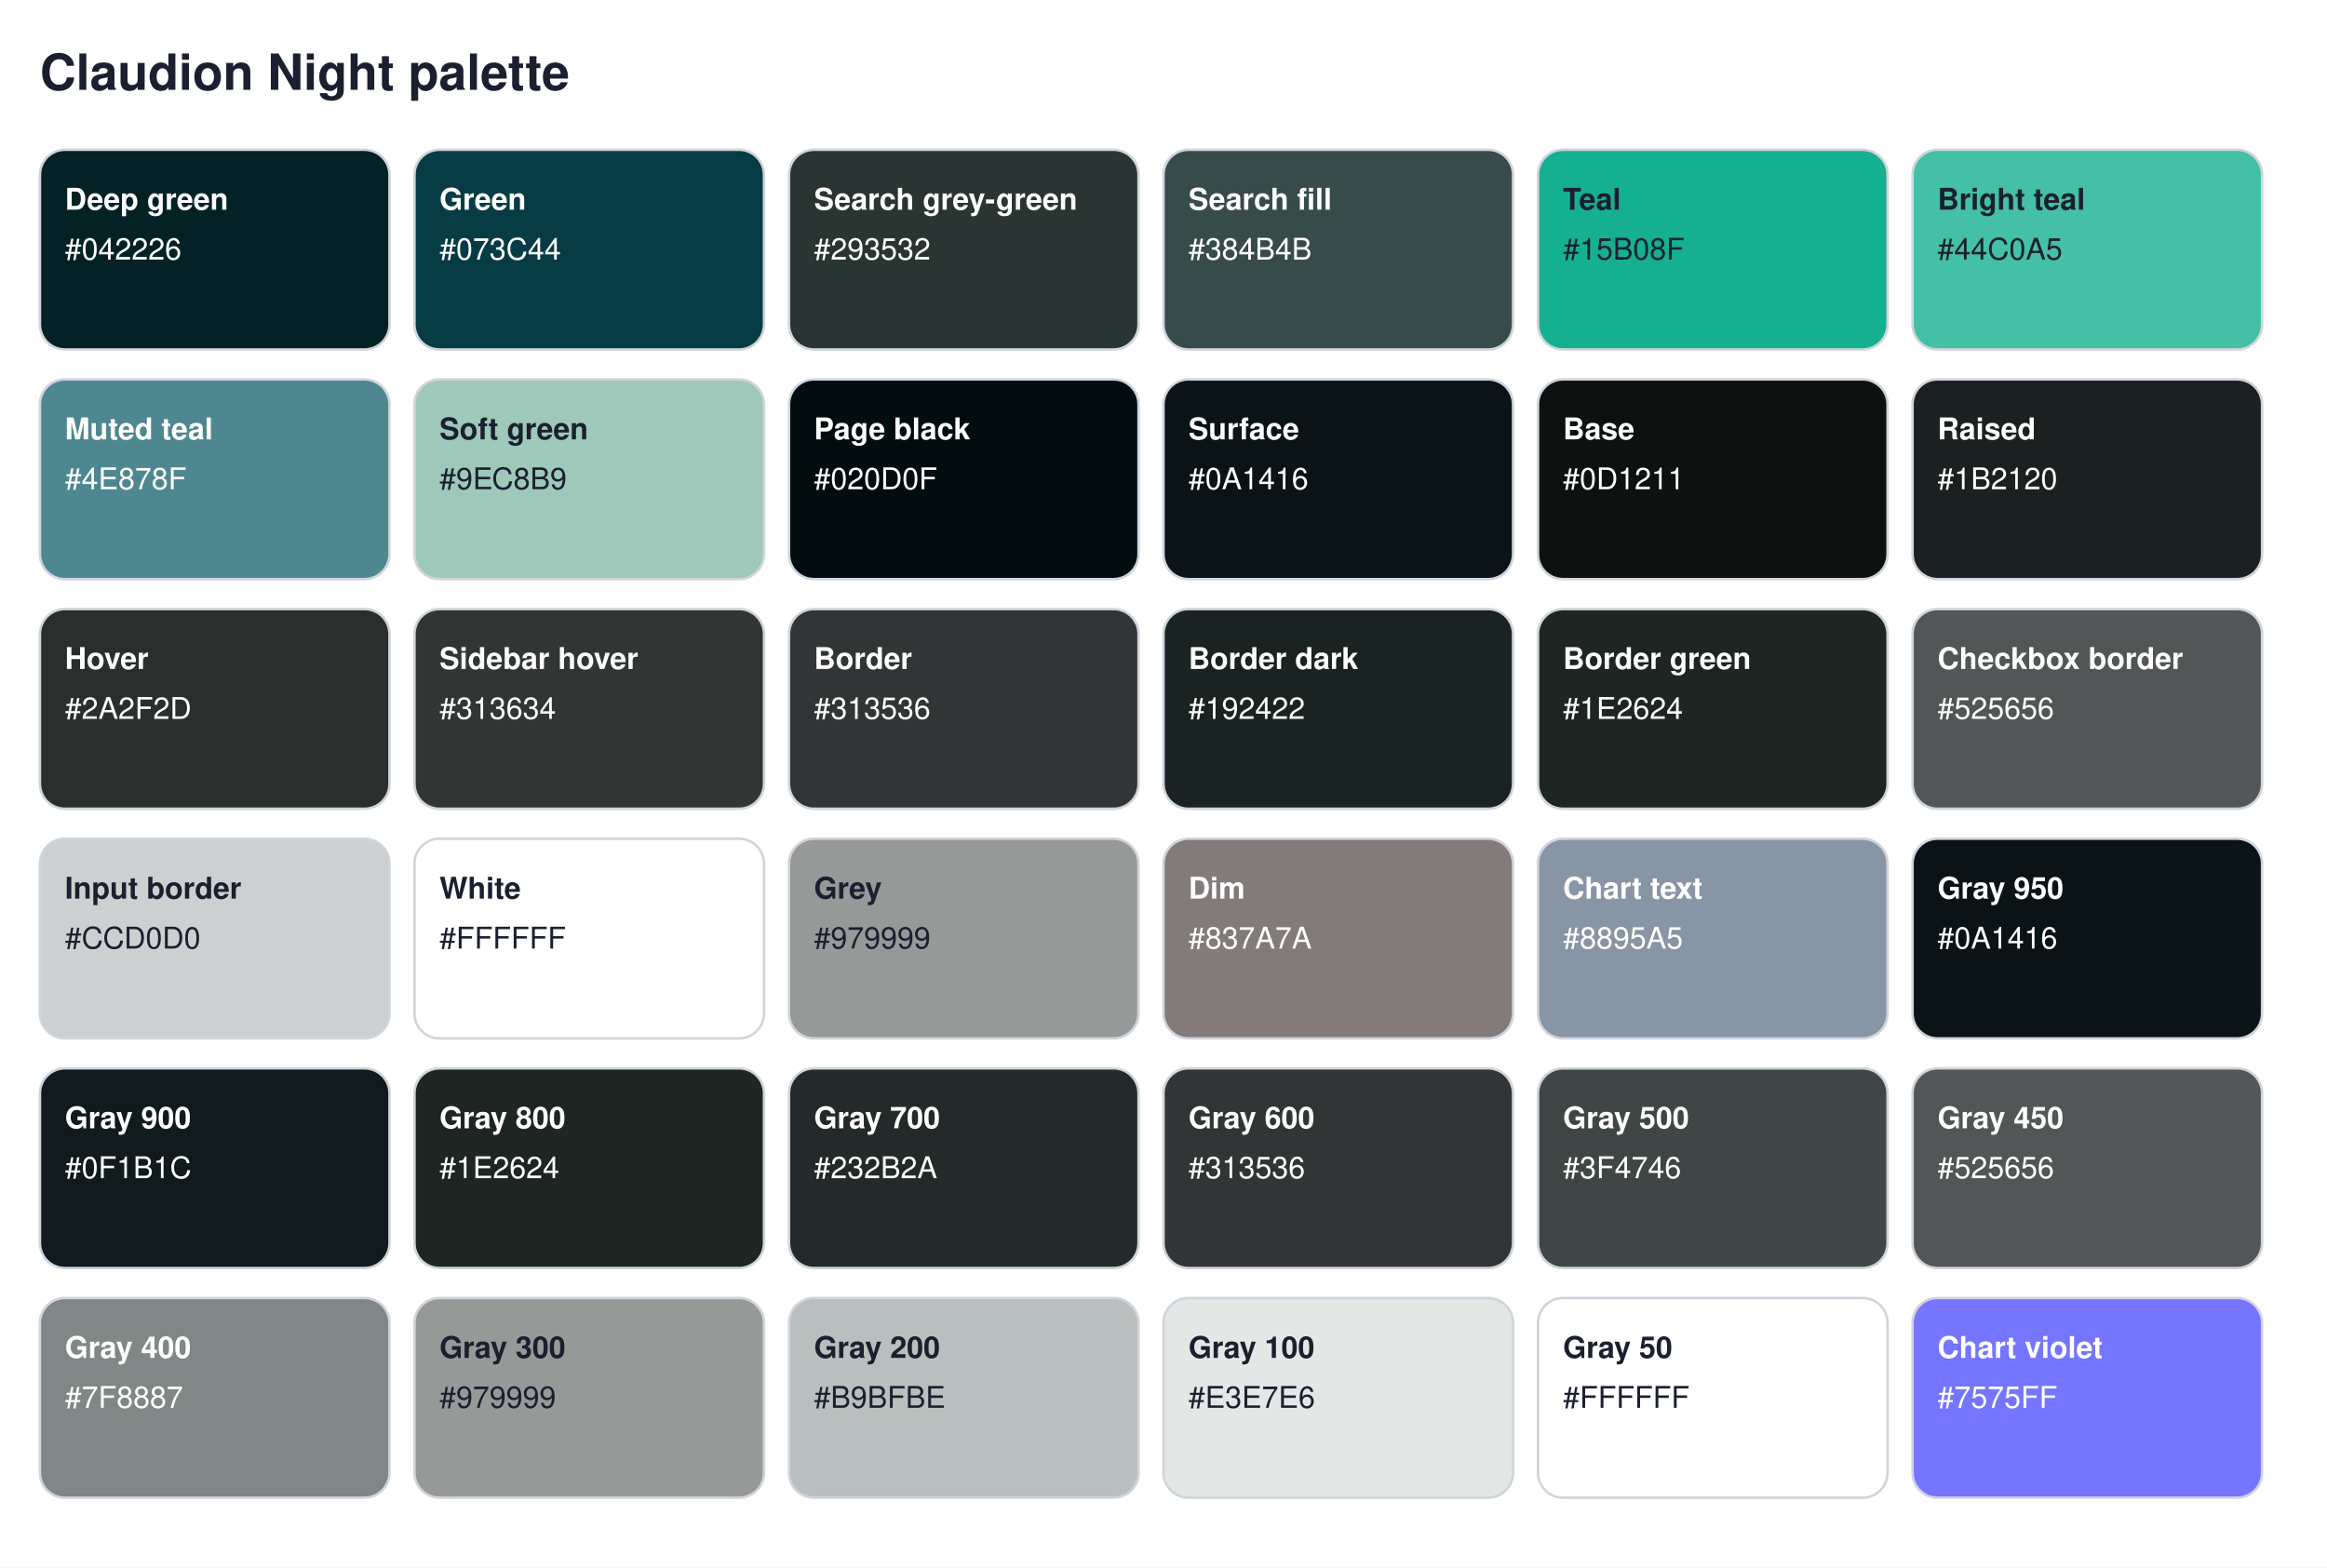
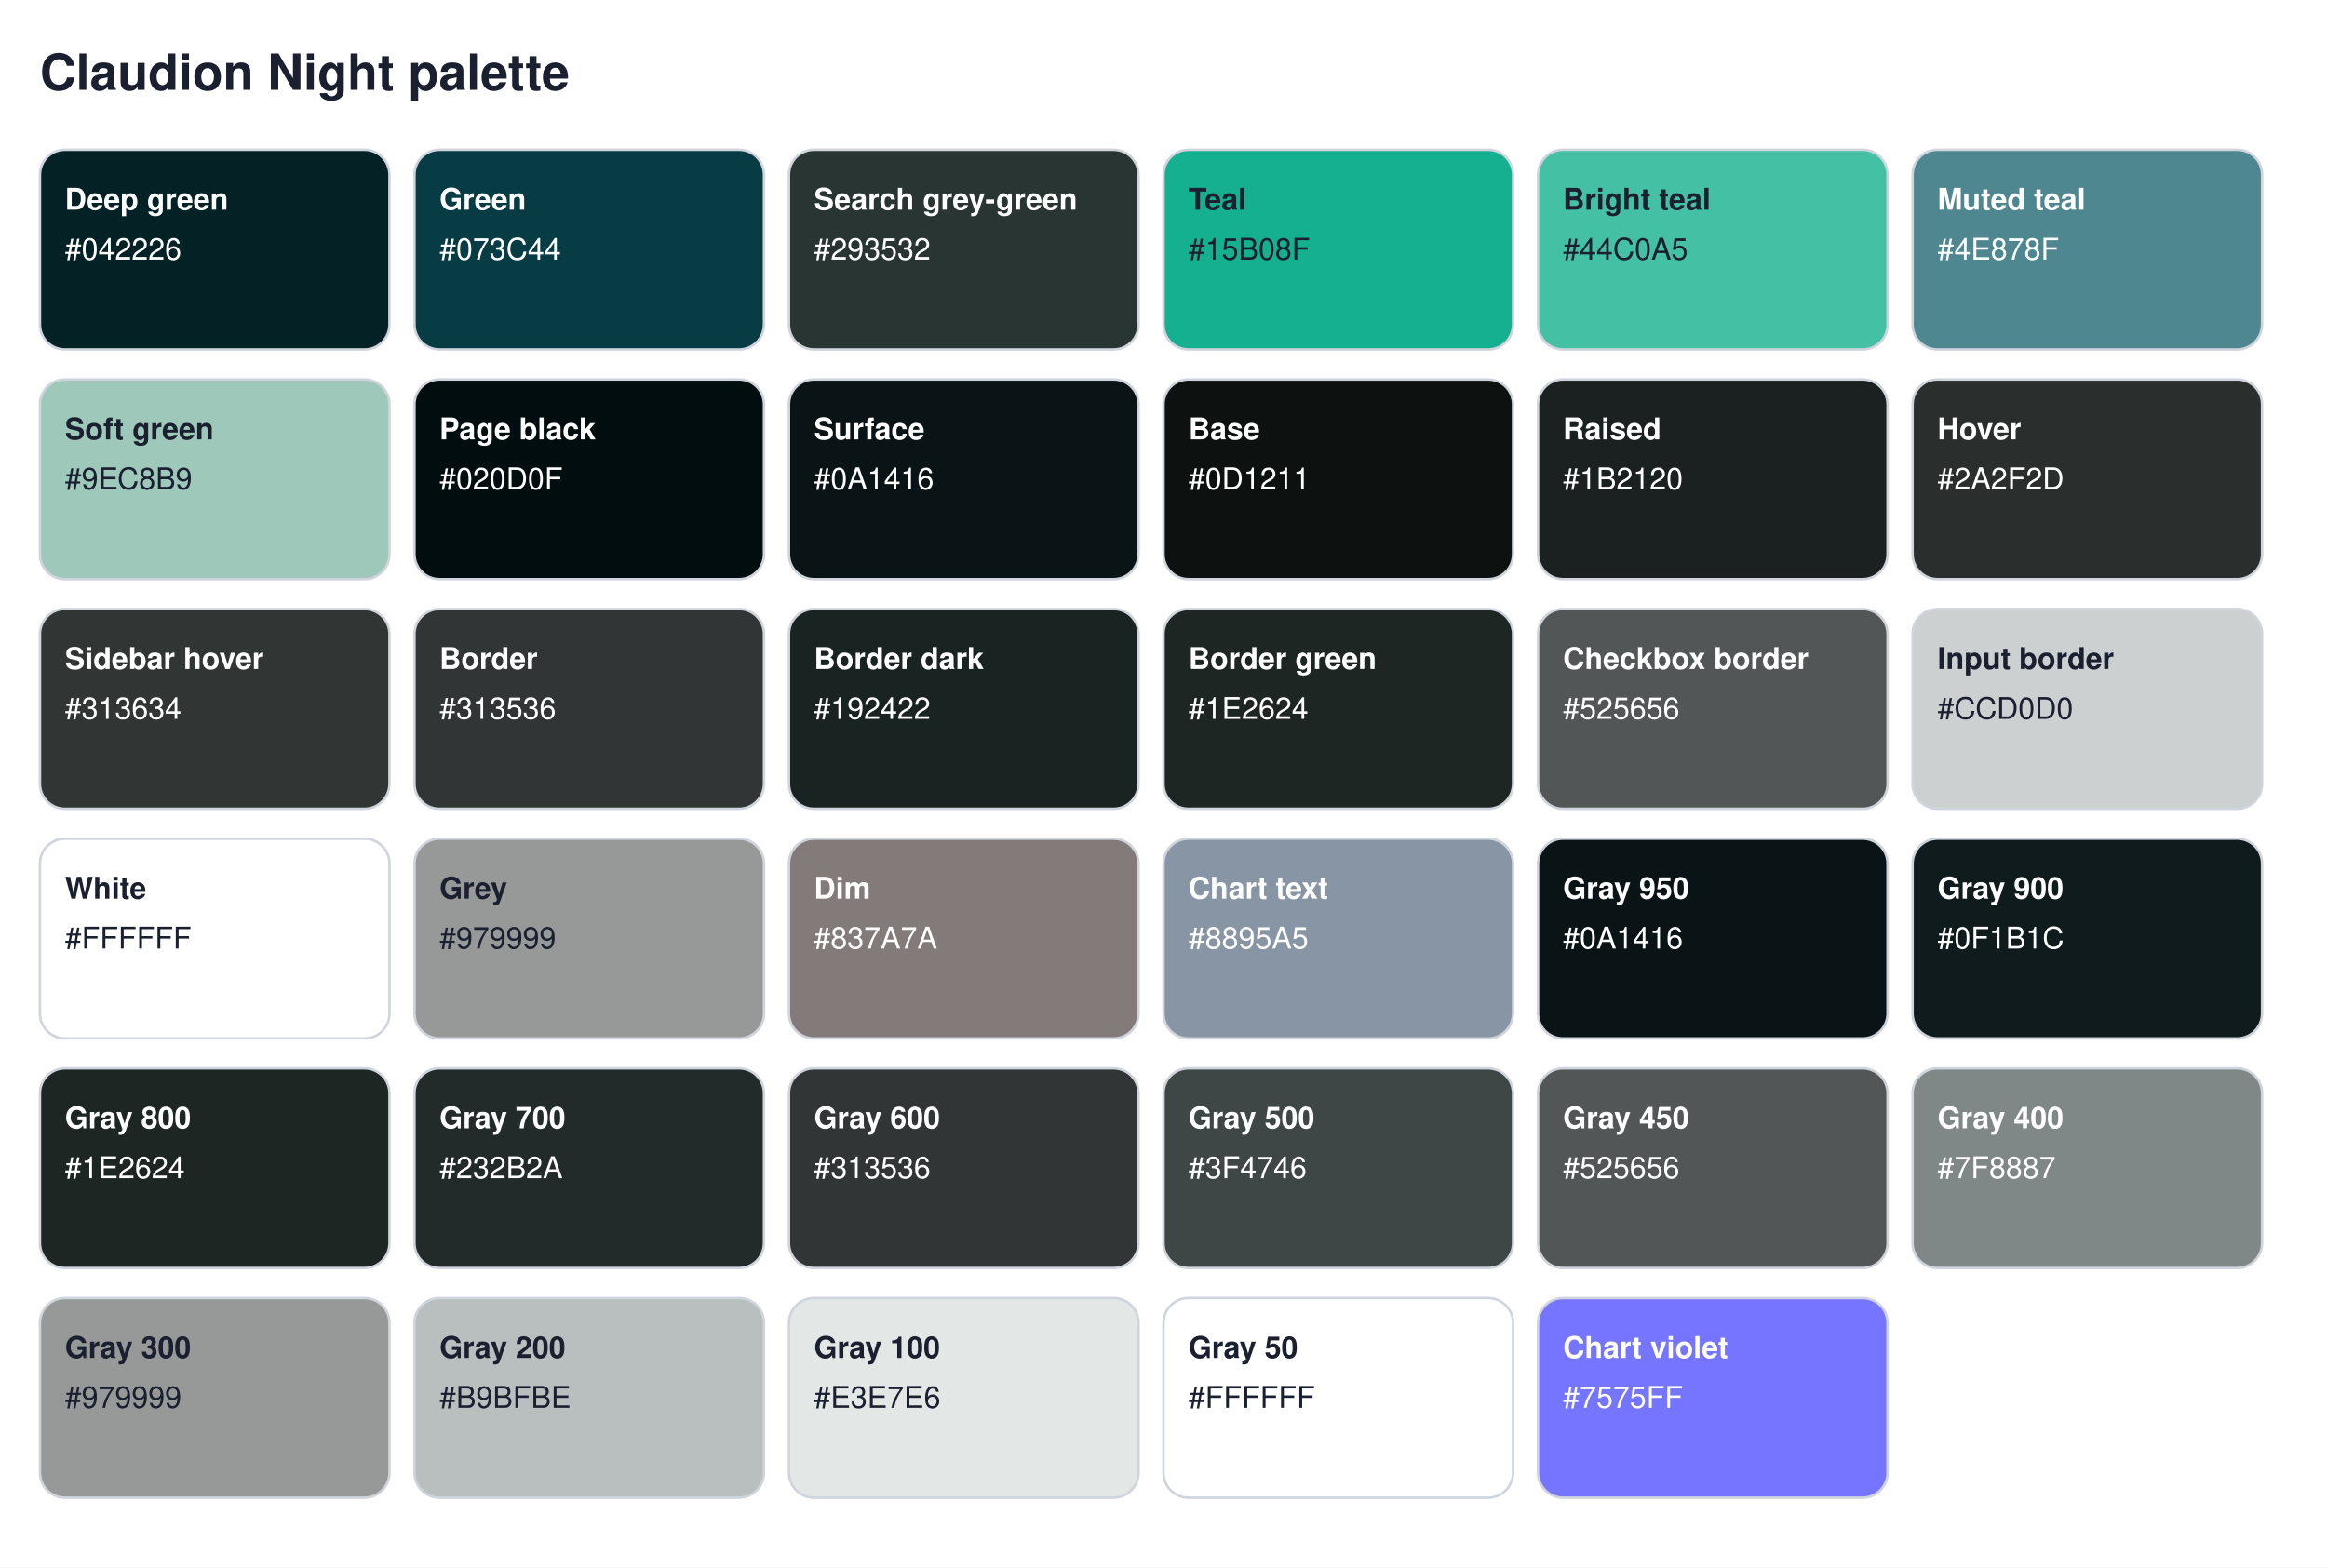
<svg xmlns="http://www.w3.org/2000/svg" width="932" height="628" viewBox="0 0 932 628" font-family="Helvetica, Arial, sans-serif">
  <rect width="932" height="628" fill="#ffffff" />
  <text x="16" y="36" font-size="20" font-weight="700" fill="#1b2030">Claudion Night palette</text>
  <rect x="16" y="60" width="140" height="80" rx="10" fill="#042226" stroke="#d0d4dc" />
  <text x="26" y="84" font-size="12" font-weight="700" fill="#ffffff">Deep green</text>
  <text x="26" y="104" font-size="12" fill="#ffffff">#042226</text>
  <rect x="166" y="60" width="140" height="80" rx="10" fill="#073c44" stroke="#d0d4dc" />
  <text x="176" y="84" font-size="12" font-weight="700" fill="#ffffff">Green</text>
  <text x="176" y="104" font-size="12" fill="#ffffff">#073C44</text>
  <rect x="316" y="60" width="140" height="80" rx="10" fill="#293532" stroke="#d0d4dc" />
  <text x="326" y="84" font-size="12" font-weight="700" fill="#ffffff">Search grey-green</text>
  <text x="326" y="104" font-size="12" fill="#ffffff">#293532</text>
-   <rect x="466" y="60" width="140" height="80" rx="10" fill="#384b4b" stroke="#d0d4dc" />
-   <text x="476" y="84" font-size="12" font-weight="700" fill="#ffffff">Search fill</text>
-   <text x="476" y="104" font-size="12" fill="#ffffff">#384B4B</text>
-   <rect x="616" y="60" width="140" height="80" rx="10" fill="#15b08f" stroke="#d0d4dc" />
-   <text x="626" y="84" font-size="12" font-weight="700" fill="#1b2030">Teal</text>
-   <text x="626" y="104" font-size="12" fill="#1b2030">#15B08F</text>
-   <rect x="766" y="60" width="140" height="80" rx="10" fill="#44c0a5" stroke="#d0d4dc" />
-   <text x="776" y="84" font-size="12" font-weight="700" fill="#1b2030">Bright teal</text>
-   <text x="776" y="104" font-size="12" fill="#1b2030">#44C0A5</text>
-   <rect x="16" y="152" width="140" height="80" rx="10" fill="#4e878f" stroke="#d0d4dc" />
-   <text x="26" y="176" font-size="12" font-weight="700" fill="#ffffff">Muted teal</text>
-   <text x="26" y="196" font-size="12" fill="#ffffff">#4E878F</text>
-   <rect x="166" y="152" width="140" height="80" rx="10" fill="#9ec8b9" stroke="#d0d4dc" />
-   <text x="176" y="176" font-size="12" font-weight="700" fill="#1b2030">Soft green</text>
-   <text x="176" y="196" font-size="12" fill="#1b2030">#9EC8B9</text>
-   <rect x="316" y="152" width="140" height="80" rx="10" fill="#020d0f" stroke="#d0d4dc" />
-   <text x="326" y="176" font-size="12" font-weight="700" fill="#ffffff">Page black</text>
-   <text x="326" y="196" font-size="12" fill="#ffffff">#020D0F</text>
-   <rect x="466" y="152" width="140" height="80" rx="10" fill="#0a1416" stroke="#d0d4dc" />
-   <text x="476" y="176" font-size="12" font-weight="700" fill="#ffffff">Surface</text>
-   <text x="476" y="196" font-size="12" fill="#ffffff">#0A1416</text>
-   <rect x="616" y="152" width="140" height="80" rx="10" fill="#0d1211" stroke="#d0d4dc" />
-   <text x="626" y="176" font-size="12" font-weight="700" fill="#ffffff">Base</text>
-   <text x="626" y="196" font-size="12" fill="#ffffff">#0D1211</text>
-   <rect x="766" y="152" width="140" height="80" rx="10" fill="#1b2120" stroke="#d0d4dc" />
-   <text x="776" y="176" font-size="12" font-weight="700" fill="#ffffff">Raised</text>
-   <text x="776" y="196" font-size="12" fill="#ffffff">#1B2120</text>
-   <rect x="16" y="244" width="140" height="80" rx="10" fill="#2a2f2d" stroke="#d0d4dc" />
-   <text x="26" y="268" font-size="12" font-weight="700" fill="#ffffff">Hover</text>
-   <text x="26" y="288" font-size="12" fill="#ffffff">#2A2F2D</text>
-   <rect x="166" y="244" width="140" height="80" rx="10" fill="#313634" stroke="#d0d4dc" />
-   <text x="176" y="268" font-size="12" font-weight="700" fill="#ffffff">Sidebar hover</text>
-   <text x="176" y="288" font-size="12" fill="#ffffff">#313634</text>
-   <rect x="316" y="244" width="140" height="80" rx="10" fill="#313536" stroke="#d0d4dc" />
-   <text x="326" y="268" font-size="12" font-weight="700" fill="#ffffff">Border</text>
-   <text x="326" y="288" font-size="12" fill="#ffffff">#313536</text>
-   <rect x="466" y="244" width="140" height="80" rx="10" fill="#192422" stroke="#d0d4dc" />
-   <text x="476" y="268" font-size="12" font-weight="700" fill="#ffffff">Border dark</text>
-   <text x="476" y="288" font-size="12" fill="#ffffff">#192422</text>
-   <rect x="616" y="244" width="140" height="80" rx="10" fill="#1e2624" stroke="#d0d4dc" />
-   <text x="626" y="268" font-size="12" font-weight="700" fill="#ffffff">Border green</text>
-   <text x="626" y="288" font-size="12" fill="#ffffff">#1E2624</text>
-   <rect x="766" y="244" width="140" height="80" rx="10" fill="#525656" stroke="#d0d4dc" />
-   <text x="776" y="268" font-size="12" font-weight="700" fill="#ffffff">Checkbox border</text>
-   <text x="776" y="288" font-size="12" fill="#ffffff">#525656</text>
-   <rect x="16" y="336" width="140" height="80" rx="10" fill="#ccd0d0" stroke="#d0d4dc" />
-   <text x="26" y="360" font-size="12" font-weight="700" fill="#1b2030">Input border</text>
-   <text x="26" y="380" font-size="12" fill="#1b2030">#CCD0D0</text>
-   <rect x="166" y="336" width="140" height="80" rx="10" fill="#ffffff" stroke="#d0d4dc" />
-   <text x="176" y="360" font-size="12" font-weight="700" fill="#1b2030">White</text>
-   <text x="176" y="380" font-size="12" fill="#1b2030">#FFFFFF</text>
-   <rect x="316" y="336" width="140" height="80" rx="10" fill="#979999" stroke="#d0d4dc" />
-   <text x="326" y="360" font-size="12" font-weight="700" fill="#1b2030">Grey</text>
-   <text x="326" y="380" font-size="12" fill="#1b2030">#979999</text>
-   <rect x="466" y="336" width="140" height="80" rx="10" fill="#837a7a" stroke="#d0d4dc" />
-   <text x="476" y="360" font-size="12" font-weight="700" fill="#ffffff">Dim</text>
-   <text x="476" y="380" font-size="12" fill="#ffffff">#837A7A</text>
-   <rect x="616" y="336" width="140" height="80" rx="10" fill="#8895a5" stroke="#d0d4dc" />
-   <text x="626" y="360" font-size="12" font-weight="700" fill="#ffffff">Chart text</text>
-   <text x="626" y="380" font-size="12" fill="#ffffff">#8895A5</text>
-   <rect x="766" y="336" width="140" height="80" rx="10" fill="#0a1416" stroke="#d0d4dc" />
-   <text x="776" y="360" font-size="12" font-weight="700" fill="#ffffff">Gray 950</text>
-   <text x="776" y="380" font-size="12" fill="#ffffff">#0A1416</text>
-   <rect x="16" y="428" width="140" height="80" rx="10" fill="#0f1b1c" stroke="#d0d4dc" />
-   <text x="26" y="452" font-size="12" font-weight="700" fill="#ffffff">Gray 900</text>
-   <text x="26" y="472" font-size="12" fill="#ffffff">#0F1B1C</text>
-   <rect x="166" y="428" width="140" height="80" rx="10" fill="#1e2624" stroke="#d0d4dc" />
-   <text x="176" y="452" font-size="12" font-weight="700" fill="#ffffff">Gray 800</text>
-   <text x="176" y="472" font-size="12" fill="#ffffff">#1E2624</text>
-   <rect x="316" y="428" width="140" height="80" rx="10" fill="#232b2a" stroke="#d0d4dc" />
-   <text x="326" y="452" font-size="12" font-weight="700" fill="#ffffff">Gray 700</text>
-   <text x="326" y="472" font-size="12" fill="#ffffff">#232B2A</text>
-   <rect x="466" y="428" width="140" height="80" rx="10" fill="#313536" stroke="#d0d4dc" />
-   <text x="476" y="452" font-size="12" font-weight="700" fill="#ffffff">Gray 600</text>
-   <text x="476" y="472" font-size="12" fill="#ffffff">#313536</text>
-   <rect x="616" y="428" width="140" height="80" rx="10" fill="#3f4746" stroke="#d0d4dc" />
-   <text x="626" y="452" font-size="12" font-weight="700" fill="#ffffff">Gray 500</text>
-   <text x="626" y="472" font-size="12" fill="#ffffff">#3F4746</text>
-   <rect x="766" y="428" width="140" height="80" rx="10" fill="#525656" stroke="#d0d4dc" />
-   <text x="776" y="452" font-size="12" font-weight="700" fill="#ffffff">Gray 450</text>
-   <text x="776" y="472" font-size="12" fill="#ffffff">#525656</text>
-   <rect x="16" y="520" width="140" height="80" rx="10" fill="#7f8887" stroke="#d0d4dc" />
-   <text x="26" y="544" font-size="12" font-weight="700" fill="#ffffff">Gray 400</text>
-   <text x="26" y="564" font-size="12" fill="#ffffff">#7F8887</text>
-   <rect x="166" y="520" width="140" height="80" rx="10" fill="#979999" stroke="#d0d4dc" />
-   <text x="176" y="544" font-size="12" font-weight="700" fill="#1b2030">Gray 300</text>
-   <text x="176" y="564" font-size="12" fill="#1b2030">#979999</text>
-   <rect x="316" y="520" width="140" height="80" rx="10" fill="#b9bfbe" stroke="#d0d4dc" />
-   <text x="326" y="544" font-size="12" font-weight="700" fill="#1b2030">Gray 200</text>
-   <text x="326" y="564" font-size="12" fill="#1b2030">#B9BFBE</text>
-   <rect x="466" y="520" width="140" height="80" rx="10" fill="#e3e7e6" stroke="#d0d4dc" />
-   <text x="476" y="544" font-size="12" font-weight="700" fill="#1b2030">Gray 100</text>
-   <text x="476" y="564" font-size="12" fill="#1b2030">#E3E7E6</text>
-   <rect x="616" y="520" width="140" height="80" rx="10" fill="#ffffff" stroke="#d0d4dc" />
-   <text x="626" y="544" font-size="12" font-weight="700" fill="#1b2030">Gray 50</text>
-   <text x="626" y="564" font-size="12" fill="#1b2030">#FFFFFF</text>
-   <rect x="766" y="520" width="140" height="80" rx="10" fill="#7575ff" stroke="#d0d4dc" />
-   <text x="776" y="544" font-size="12" font-weight="700" fill="#ffffff">Chart violet</text>
-   <text x="776" y="564" font-size="12" fill="#ffffff">#7575FF</text>
+   <rect x="466" y="60" width="140" height="80" rx="10" fill="#15b08f" stroke="#d0d4dc" />
+   <text x="476" y="84" font-size="12" font-weight="700" fill="#1b2030">Teal</text>
+   <text x="476" y="104" font-size="12" fill="#1b2030">#15B08F</text>
+   <rect x="616" y="60" width="140" height="80" rx="10" fill="#44c0a5" stroke="#d0d4dc" />
+   <text x="626" y="84" font-size="12" font-weight="700" fill="#1b2030">Bright teal</text>
+   <text x="626" y="104" font-size="12" fill="#1b2030">#44C0A5</text>
+   <rect x="766" y="60" width="140" height="80" rx="10" fill="#4e878f" stroke="#d0d4dc" />
+   <text x="776" y="84" font-size="12" font-weight="700" fill="#ffffff">Muted teal</text>
+   <text x="776" y="104" font-size="12" fill="#ffffff">#4E878F</text>
+   <rect x="16" y="152" width="140" height="80" rx="10" fill="#9ec8b9" stroke="#d0d4dc" />
+   <text x="26" y="176" font-size="12" font-weight="700" fill="#1b2030">Soft green</text>
+   <text x="26" y="196" font-size="12" fill="#1b2030">#9EC8B9</text>
+   <rect x="166" y="152" width="140" height="80" rx="10" fill="#020d0f" stroke="#d0d4dc" />
+   <text x="176" y="176" font-size="12" font-weight="700" fill="#ffffff">Page black</text>
+   <text x="176" y="196" font-size="12" fill="#ffffff">#020D0F</text>
+   <rect x="316" y="152" width="140" height="80" rx="10" fill="#0a1416" stroke="#d0d4dc" />
+   <text x="326" y="176" font-size="12" font-weight="700" fill="#ffffff">Surface</text>
+   <text x="326" y="196" font-size="12" fill="#ffffff">#0A1416</text>
+   <rect x="466" y="152" width="140" height="80" rx="10" fill="#0d1211" stroke="#d0d4dc" />
+   <text x="476" y="176" font-size="12" font-weight="700" fill="#ffffff">Base</text>
+   <text x="476" y="196" font-size="12" fill="#ffffff">#0D1211</text>
+   <rect x="616" y="152" width="140" height="80" rx="10" fill="#1b2120" stroke="#d0d4dc" />
+   <text x="626" y="176" font-size="12" font-weight="700" fill="#ffffff">Raised</text>
+   <text x="626" y="196" font-size="12" fill="#ffffff">#1B2120</text>
+   <rect x="766" y="152" width="140" height="80" rx="10" fill="#2a2f2d" stroke="#d0d4dc" />
+   <text x="776" y="176" font-size="12" font-weight="700" fill="#ffffff">Hover</text>
+   <text x="776" y="196" font-size="12" fill="#ffffff">#2A2F2D</text>
+   <rect x="16" y="244" width="140" height="80" rx="10" fill="#313634" stroke="#d0d4dc" />
+   <text x="26" y="268" font-size="12" font-weight="700" fill="#ffffff">Sidebar hover</text>
+   <text x="26" y="288" font-size="12" fill="#ffffff">#313634</text>
+   <rect x="166" y="244" width="140" height="80" rx="10" fill="#313536" stroke="#d0d4dc" />
+   <text x="176" y="268" font-size="12" font-weight="700" fill="#ffffff">Border</text>
+   <text x="176" y="288" font-size="12" fill="#ffffff">#313536</text>
+   <rect x="316" y="244" width="140" height="80" rx="10" fill="#192422" stroke="#d0d4dc" />
+   <text x="326" y="268" font-size="12" font-weight="700" fill="#ffffff">Border dark</text>
+   <text x="326" y="288" font-size="12" fill="#ffffff">#192422</text>
+   <rect x="466" y="244" width="140" height="80" rx="10" fill="#1e2624" stroke="#d0d4dc" />
+   <text x="476" y="268" font-size="12" font-weight="700" fill="#ffffff">Border green</text>
+   <text x="476" y="288" font-size="12" fill="#ffffff">#1E2624</text>
+   <rect x="616" y="244" width="140" height="80" rx="10" fill="#525656" stroke="#d0d4dc" />
+   <text x="626" y="268" font-size="12" font-weight="700" fill="#ffffff">Checkbox border</text>
+   <text x="626" y="288" font-size="12" fill="#ffffff">#525656</text>
+   <rect x="766" y="244" width="140" height="80" rx="10" fill="#ccd0d0" stroke="#d0d4dc" />
+   <text x="776" y="268" font-size="12" font-weight="700" fill="#1b2030">Input border</text>
+   <text x="776" y="288" font-size="12" fill="#1b2030">#CCD0D0</text>
+   <rect x="16" y="336" width="140" height="80" rx="10" fill="#ffffff" stroke="#d0d4dc" />
+   <text x="26" y="360" font-size="12" font-weight="700" fill="#1b2030">White</text>
+   <text x="26" y="380" font-size="12" fill="#1b2030">#FFFFFF</text>
+   <rect x="166" y="336" width="140" height="80" rx="10" fill="#979999" stroke="#d0d4dc" />
+   <text x="176" y="360" font-size="12" font-weight="700" fill="#1b2030">Grey</text>
+   <text x="176" y="380" font-size="12" fill="#1b2030">#979999</text>
+   <rect x="316" y="336" width="140" height="80" rx="10" fill="#837a7a" stroke="#d0d4dc" />
+   <text x="326" y="360" font-size="12" font-weight="700" fill="#ffffff">Dim</text>
+   <text x="326" y="380" font-size="12" fill="#ffffff">#837A7A</text>
+   <rect x="466" y="336" width="140" height="80" rx="10" fill="#8895a5" stroke="#d0d4dc" />
+   <text x="476" y="360" font-size="12" font-weight="700" fill="#ffffff">Chart text</text>
+   <text x="476" y="380" font-size="12" fill="#ffffff">#8895A5</text>
+   <rect x="616" y="336" width="140" height="80" rx="10" fill="#0a1416" stroke="#d0d4dc" />
+   <text x="626" y="360" font-size="12" font-weight="700" fill="#ffffff">Gray 950</text>
+   <text x="626" y="380" font-size="12" fill="#ffffff">#0A1416</text>
+   <rect x="766" y="336" width="140" height="80" rx="10" fill="#0f1b1c" stroke="#d0d4dc" />
+   <text x="776" y="360" font-size="12" font-weight="700" fill="#ffffff">Gray 900</text>
+   <text x="776" y="380" font-size="12" fill="#ffffff">#0F1B1C</text>
+   <rect x="16" y="428" width="140" height="80" rx="10" fill="#1e2624" stroke="#d0d4dc" />
+   <text x="26" y="452" font-size="12" font-weight="700" fill="#ffffff">Gray 800</text>
+   <text x="26" y="472" font-size="12" fill="#ffffff">#1E2624</text>
+   <rect x="166" y="428" width="140" height="80" rx="10" fill="#232b2a" stroke="#d0d4dc" />
+   <text x="176" y="452" font-size="12" font-weight="700" fill="#ffffff">Gray 700</text>
+   <text x="176" y="472" font-size="12" fill="#ffffff">#232B2A</text>
+   <rect x="316" y="428" width="140" height="80" rx="10" fill="#313536" stroke="#d0d4dc" />
+   <text x="326" y="452" font-size="12" font-weight="700" fill="#ffffff">Gray 600</text>
+   <text x="326" y="472" font-size="12" fill="#ffffff">#313536</text>
+   <rect x="466" y="428" width="140" height="80" rx="10" fill="#3f4746" stroke="#d0d4dc" />
+   <text x="476" y="452" font-size="12" font-weight="700" fill="#ffffff">Gray 500</text>
+   <text x="476" y="472" font-size="12" fill="#ffffff">#3F4746</text>
+   <rect x="616" y="428" width="140" height="80" rx="10" fill="#525656" stroke="#d0d4dc" />
+   <text x="626" y="452" font-size="12" font-weight="700" fill="#ffffff">Gray 450</text>
+   <text x="626" y="472" font-size="12" fill="#ffffff">#525656</text>
+   <rect x="766" y="428" width="140" height="80" rx="10" fill="#7f8887" stroke="#d0d4dc" />
+   <text x="776" y="452" font-size="12" font-weight="700" fill="#ffffff">Gray 400</text>
+   <text x="776" y="472" font-size="12" fill="#ffffff">#7F8887</text>
+   <rect x="16" y="520" width="140" height="80" rx="10" fill="#979999" stroke="#d0d4dc" />
+   <text x="26" y="544" font-size="12" font-weight="700" fill="#1b2030">Gray 300</text>
+   <text x="26" y="564" font-size="12" fill="#1b2030">#979999</text>
+   <rect x="166" y="520" width="140" height="80" rx="10" fill="#b9bfbe" stroke="#d0d4dc" />
+   <text x="176" y="544" font-size="12" font-weight="700" fill="#1b2030">Gray 200</text>
+   <text x="176" y="564" font-size="12" fill="#1b2030">#B9BFBE</text>
+   <rect x="316" y="520" width="140" height="80" rx="10" fill="#e3e7e6" stroke="#d0d4dc" />
+   <text x="326" y="544" font-size="12" font-weight="700" fill="#1b2030">Gray 100</text>
+   <text x="326" y="564" font-size="12" fill="#1b2030">#E3E7E6</text>
+   <rect x="466" y="520" width="140" height="80" rx="10" fill="#ffffff" stroke="#d0d4dc" />
+   <text x="476" y="544" font-size="12" font-weight="700" fill="#1b2030">Gray 50</text>
+   <text x="476" y="564" font-size="12" fill="#1b2030">#FFFFFF</text>
+   <rect x="616" y="520" width="140" height="80" rx="10" fill="#7575ff" stroke="#d0d4dc" />
+   <text x="626" y="544" font-size="12" font-weight="700" fill="#ffffff">Chart violet</text>
+   <text x="626" y="564" font-size="12" fill="#ffffff">#7575FF</text>
</svg>
